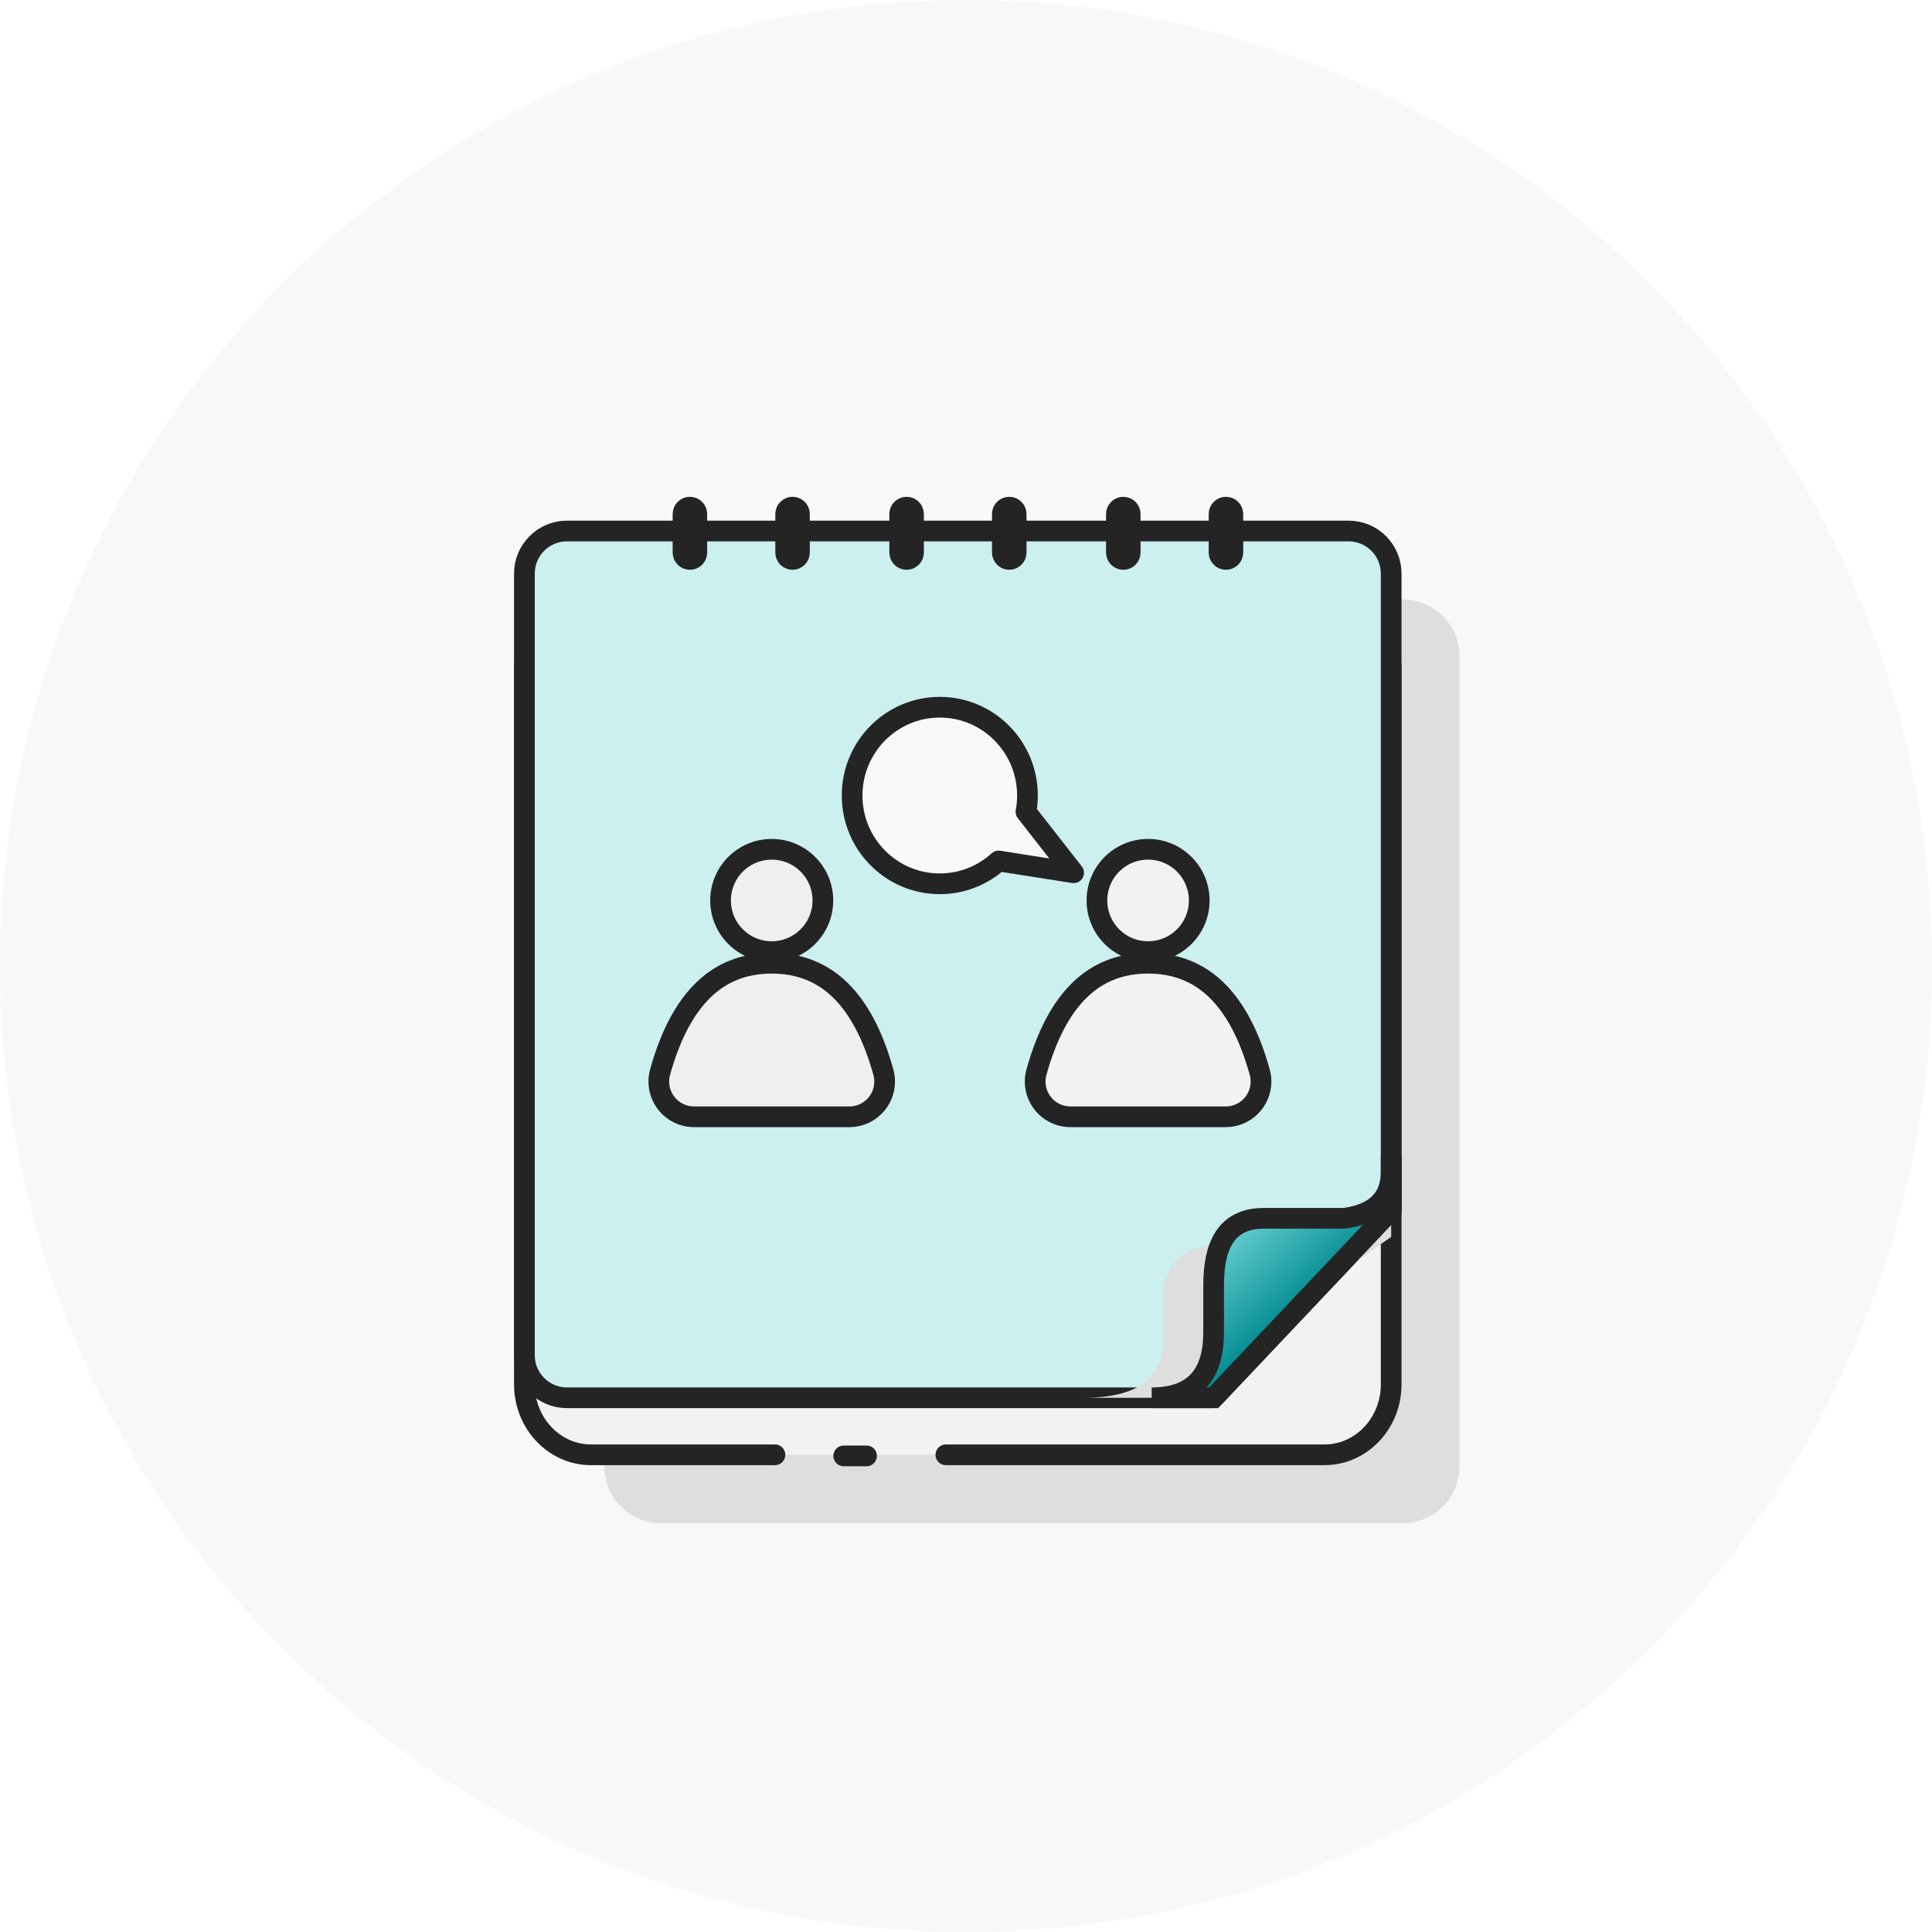
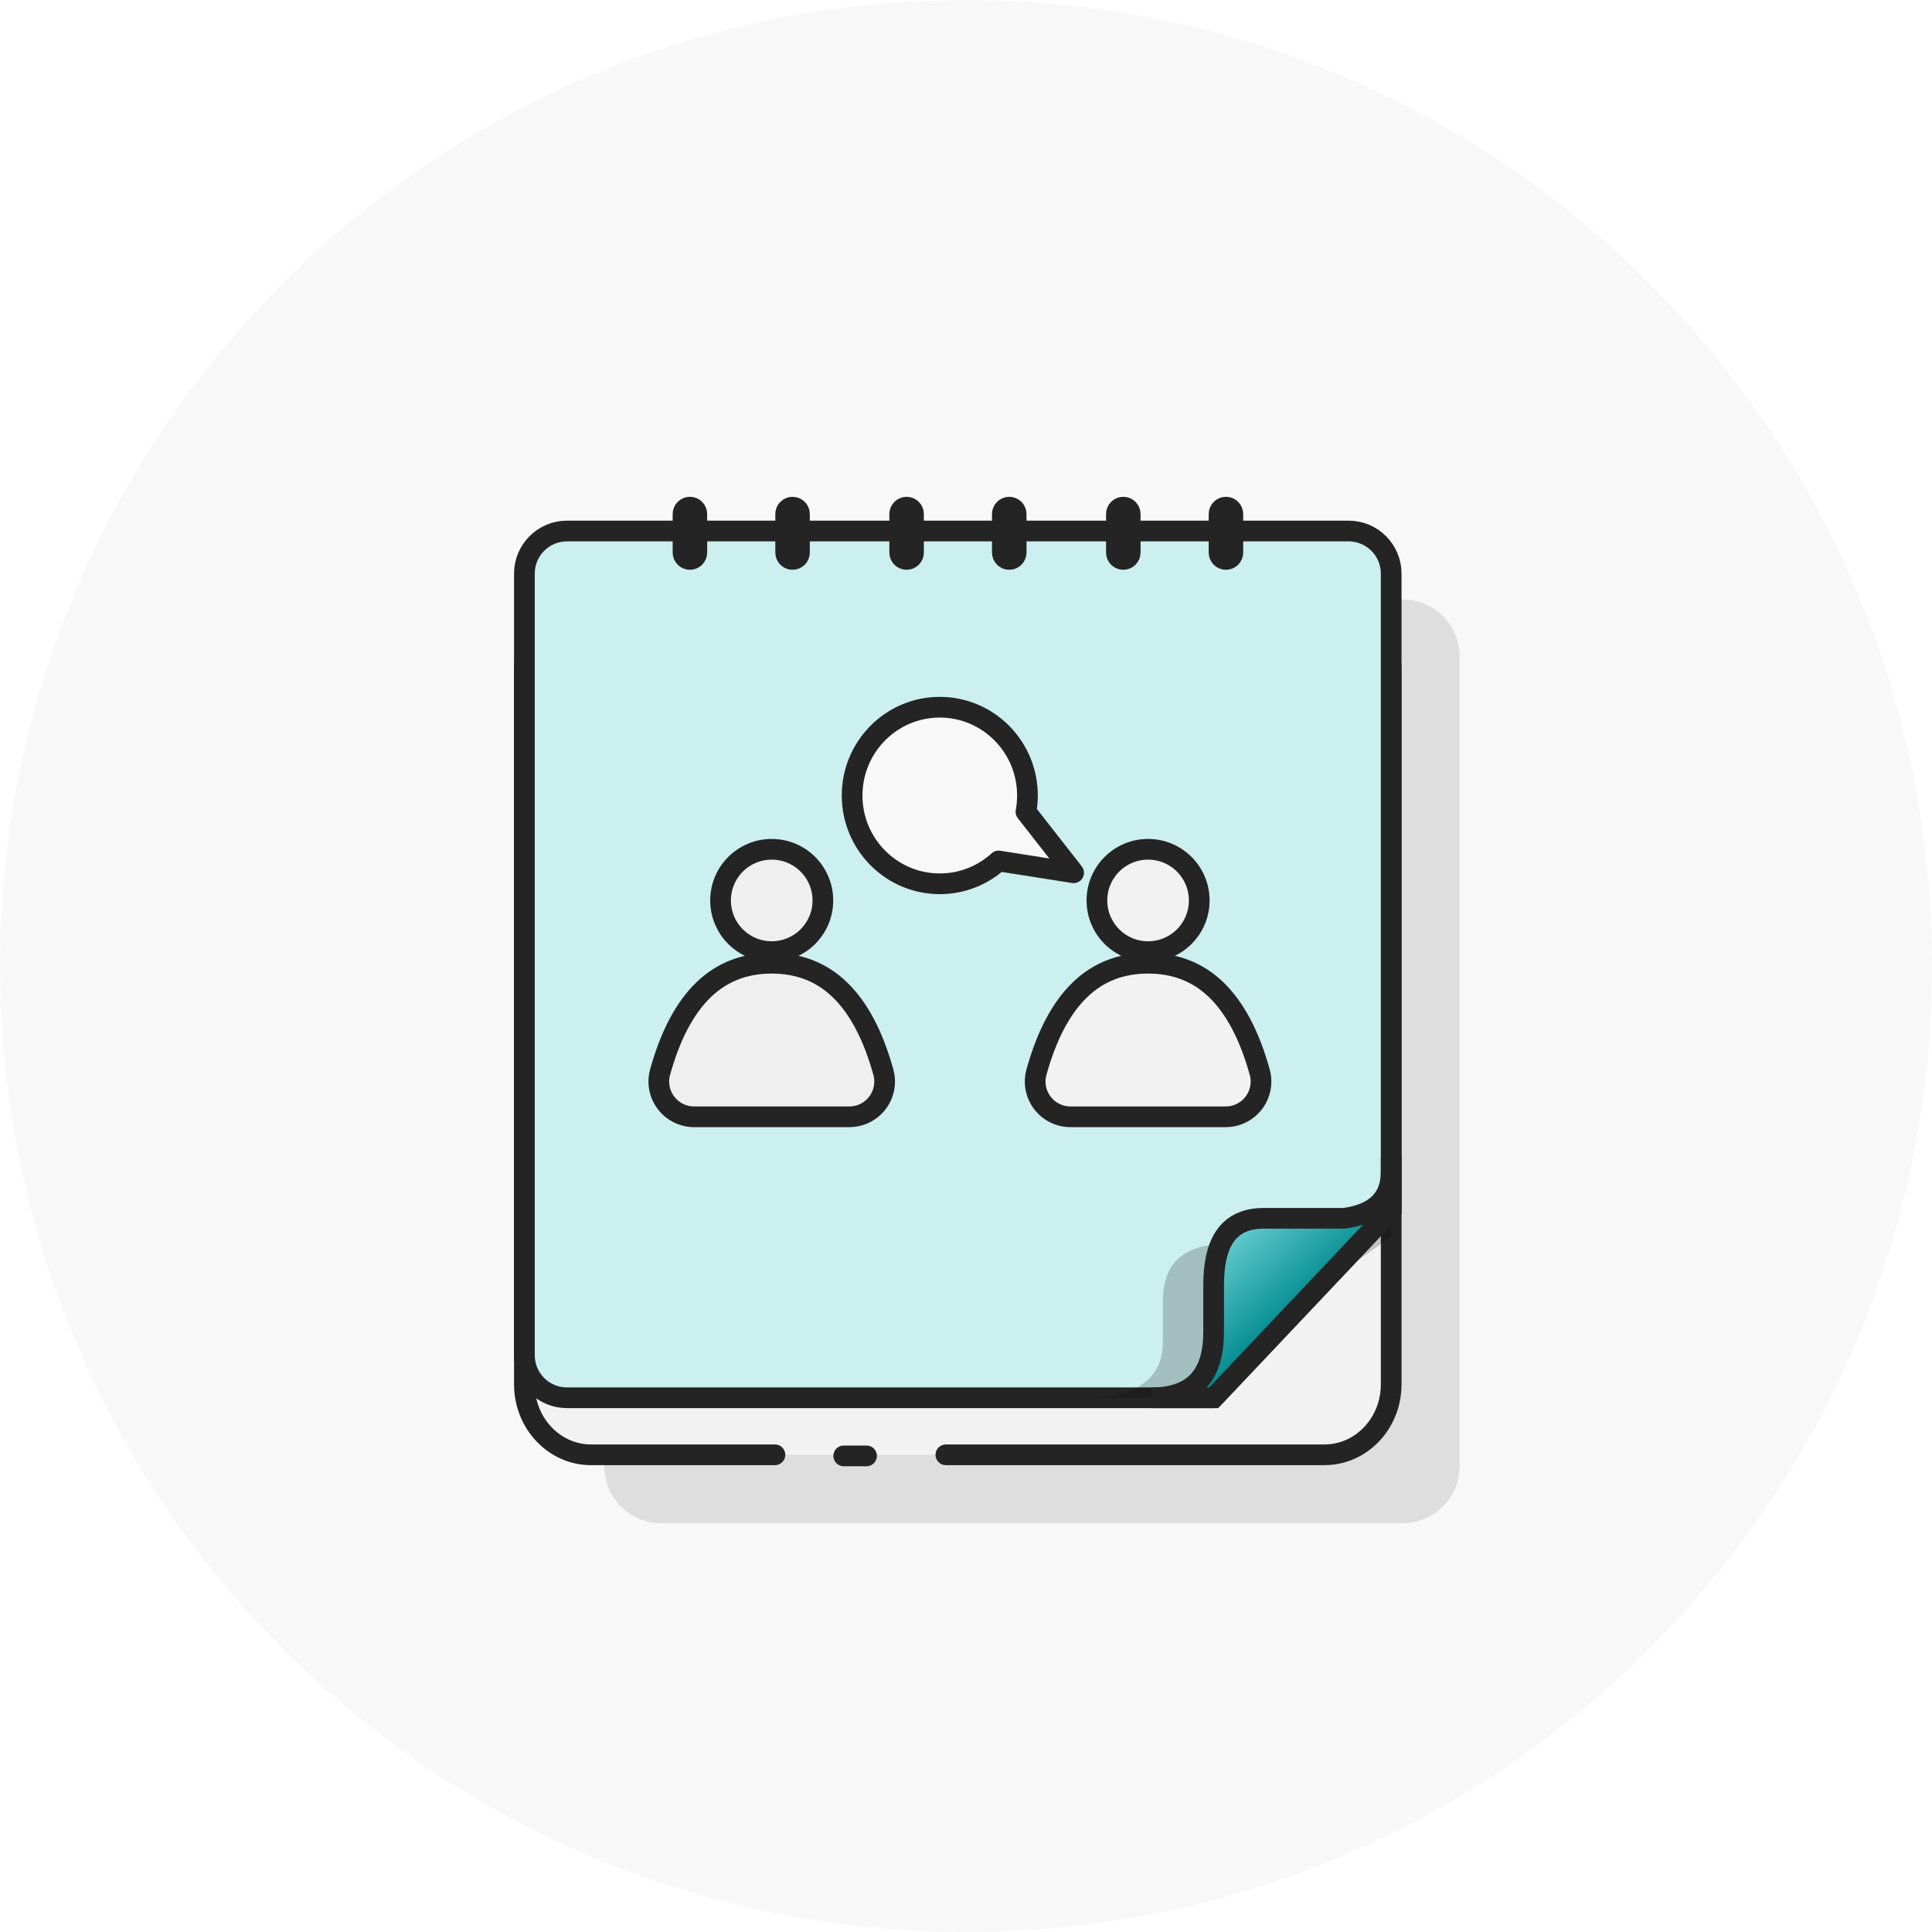
<svg xmlns="http://www.w3.org/2000/svg" width="140px" height="140px" viewBox="0 0 140 140" version="1.1">
  <defs>
    <linearGradient x1="64.156%" y1="61.956%" x2="34.382%" y2="29.158%" id="linearGradient-1">
      <stop stop-color="#008A8E" offset="0%" />
      <stop stop-color="#66CED1" offset="100%" />
    </linearGradient>
  </defs>
  <g id="vignette_expresstermin" stroke="none" stroke-width="1" fill="none" fill-rule="evenodd">
    <g>
      <circle id="Oval" fill="#F8F8F8" cx="70" cy="70" r="70" />
      <g id="icon_terminbuchung" transform="translate(38, 36)">
        <rect id="Rectangle" fill="#DEDEDE" x="5.785" y="7.438" width="61.983" height="66.942" rx="4.132" />
        <path d="M18.154,69.421 L4.832,69.421 C2.163,69.421 0,67.136 0,64.317 L0,12.543 C0,9.723 2.163,7.438 4.832,7.438 L57.978,7.438 C60.647,7.438 62.81,9.723 62.81,12.543 L62.81,64.317 C62.81,67.136 60.647,69.421 57.978,69.421 L34.386,69.421 L30.542,69.421 M24.793,69.5 L23.14,69.5" id="Shape" stroke="#242424" stroke-width="1.5" fill="#F2F2F2" stroke-linecap="round" stroke-linejoin="round" />
        <path d="M3.085,2.479 L59.725,2.479 C61.429,2.479 62.81,3.861 62.81,5.565 L62.81,51.682 L62.81,51.682 L49.945,65.289 L3.085,65.289 C1.381,65.289 6.52771359e-16,63.908 0,62.204 L0,5.565 C-6.52771359e-16,3.861 1.381,2.479 3.085,2.479 Z" id="Rectangle" stroke="#242424" stroke-width="1.5" fill="#CCEFF0" stroke-linejoin="round" />
        <rect id="Rectangle-Copy-8" stroke="#242424" stroke-width="1.5" fill="#D8D8D8" x="27.196" y="0.75" width="1" height="3.789" rx="0.5" />
        <rect id="Rectangle-Copy-11" stroke="#242424" stroke-width="1.5" fill="#D8D8D8" x="18.932" y="0.75" width="1" height="3.789" rx="0.5" />
        <rect id="Rectangle-Copy-20" stroke="#242424" stroke-width="1.5" fill="#D8D8D8" x="11.494" y="0.75" width="1" height="3.789" rx="0.5" />
        <rect id="Rectangle-Copy-9" stroke="#242424" stroke-width="1.5" fill="#D8D8D8" x="34.634" y="0.75" width="1" height="3.789" rx="0.5" />
        <rect id="Rectangle-Copy-10" stroke="#242424" stroke-width="1.5" fill="#D8D8D8" x="42.899" y="0.75" width="1" height="3.789" rx="0.5" />
        <rect id="Rectangle-Copy-14" stroke="#242424" stroke-width="1.5" fill="#D8D8D8" x="50.337" y="0.75" width="1" height="3.789" rx="0.5" />
        <g id="Group-2" transform="translate(8.264463, 24.79339)" fill="#EFEFEF" stroke="#242424" stroke-width="1.5">
          <circle id="Oval" cx="9.657" cy="4.457" r="3.707" />
          <path d="M9.657,9.005 C11.603,9.005 13.242,9.634 14.571,10.906 C15.959,12.235 17.006,14.238 17.746,16.892 C17.808,17.115 17.84,17.346 17.84,17.578 C17.84,18.284 17.554,18.923 17.091,19.385 C16.628,19.848 15.99,20.134 15.284,20.134 L15.284,20.134 L4.031,20.134 C3.799,20.134 3.568,20.102 3.344,20.04 C2.665,19.851 2.126,19.403 1.805,18.834 C1.483,18.264 1.379,17.572 1.569,16.892 C2.309,14.238 3.356,12.235 4.744,10.906 C6.072,9.634 7.712,9.005 9.657,9.005 Z" id="Oval" />
        </g>
        <g id="Group-2-Copy" transform="translate(35.53719, 24.79339)" fill="#F2F2F2" stroke="#242424" stroke-width="1.5">
          <circle id="Oval" cx="9.657" cy="4.457" r="3.707" />
          <path d="M9.657,9.005 C11.603,9.005 13.242,9.634 14.571,10.906 C15.959,12.235 17.006,14.238 17.746,16.892 C17.808,17.115 17.84,17.346 17.84,17.578 C17.84,18.284 17.554,18.923 17.091,19.385 C16.628,19.848 15.99,20.134 15.284,20.134 L15.284,20.134 L4.031,20.134 C3.799,20.134 3.568,20.102 3.344,20.04 C2.665,19.851 2.126,19.403 1.805,18.834 C1.483,18.264 1.379,17.572 1.569,16.892 C2.309,14.238 3.356,12.235 4.744,10.906 C6.072,9.634 7.712,9.005 9.657,9.005 Z" id="Oval" />
        </g>
        <path d="M31.267,14.126 C33.033,14.126 34.632,14.837 35.789,15.985 C36.948,17.135 37.665,18.724 37.665,20.479 C37.665,22.234 36.948,23.823 35.789,24.973 C34.632,26.121 33.033,26.832 31.267,26.832 C30.864,26.832 30.469,26.795 30.086,26.724 L30.086,26.724 L25.669,30.178 L26.524,24.742 C25.496,23.614 24.87,22.119 24.87,20.479 C24.87,18.724 25.586,17.135 26.746,15.985 C27.903,14.837 29.501,14.126 31.267,14.126 Z" id="Combined-Shape" stroke="#242424" stroke-width="1.5" fill="#F8F8F8" stroke-linejoin="round" transform="translate(31.26722, 21.6458) rotate(-90) translate(-31.26722, -21.6458) " />
-         <path d="M62.81,53.626 L46.27,65.289 L40.496,65.289 C44.345,65.289 46.268,63.933 46.265,61.221 C46.265,60.829 46.275,60.743 46.27,58.314 C46.265,55.886 47.381,54.141 50.943,54.141 C53.553,54.141 56.047,54.141 58.426,54.141 C61.349,53.878 62.81,52.917 62.81,51.257 C62.81,49.597 62.81,50.387 62.81,53.626 Z" id="Path-4" fill="#DEDEDE" style="mix-blend-mode: normal;" />
+         <path d="M62.81,53.626 L46.27,65.289 L40.496,65.289 C44.345,65.289 46.268,63.933 46.265,61.221 C46.265,60.829 46.275,60.743 46.27,58.314 C46.265,55.886 47.381,54.141 50.943,54.141 C53.553,54.141 56.047,54.141 58.426,54.141 C61.349,53.878 62.81,52.917 62.81,51.257 C62.81,49.597 62.81,50.387 62.81,53.626 Z" id="Path-4" fill-opacity="0.2" fill="#000000" />
        <path d="M62.81,51.682 L49.945,65.289 L45.455,65.289 C48.448,65.289 49.944,63.707 49.942,60.543 C49.941,60.085 49.95,59.985 49.945,57.152 C49.941,54.318 50.809,52.283 53.58,52.283 C55.61,52.283 57.55,52.283 59.4,52.283 C61.673,51.976 62.81,50.855 62.81,48.918 C62.81,46.981 62.81,47.903 62.81,51.682 Z" id="Path-4" stroke="#242424" stroke-width="1.5" fill="url(#linearGradient-1)" />
      </g>
    </g>
  </g>
</svg>
